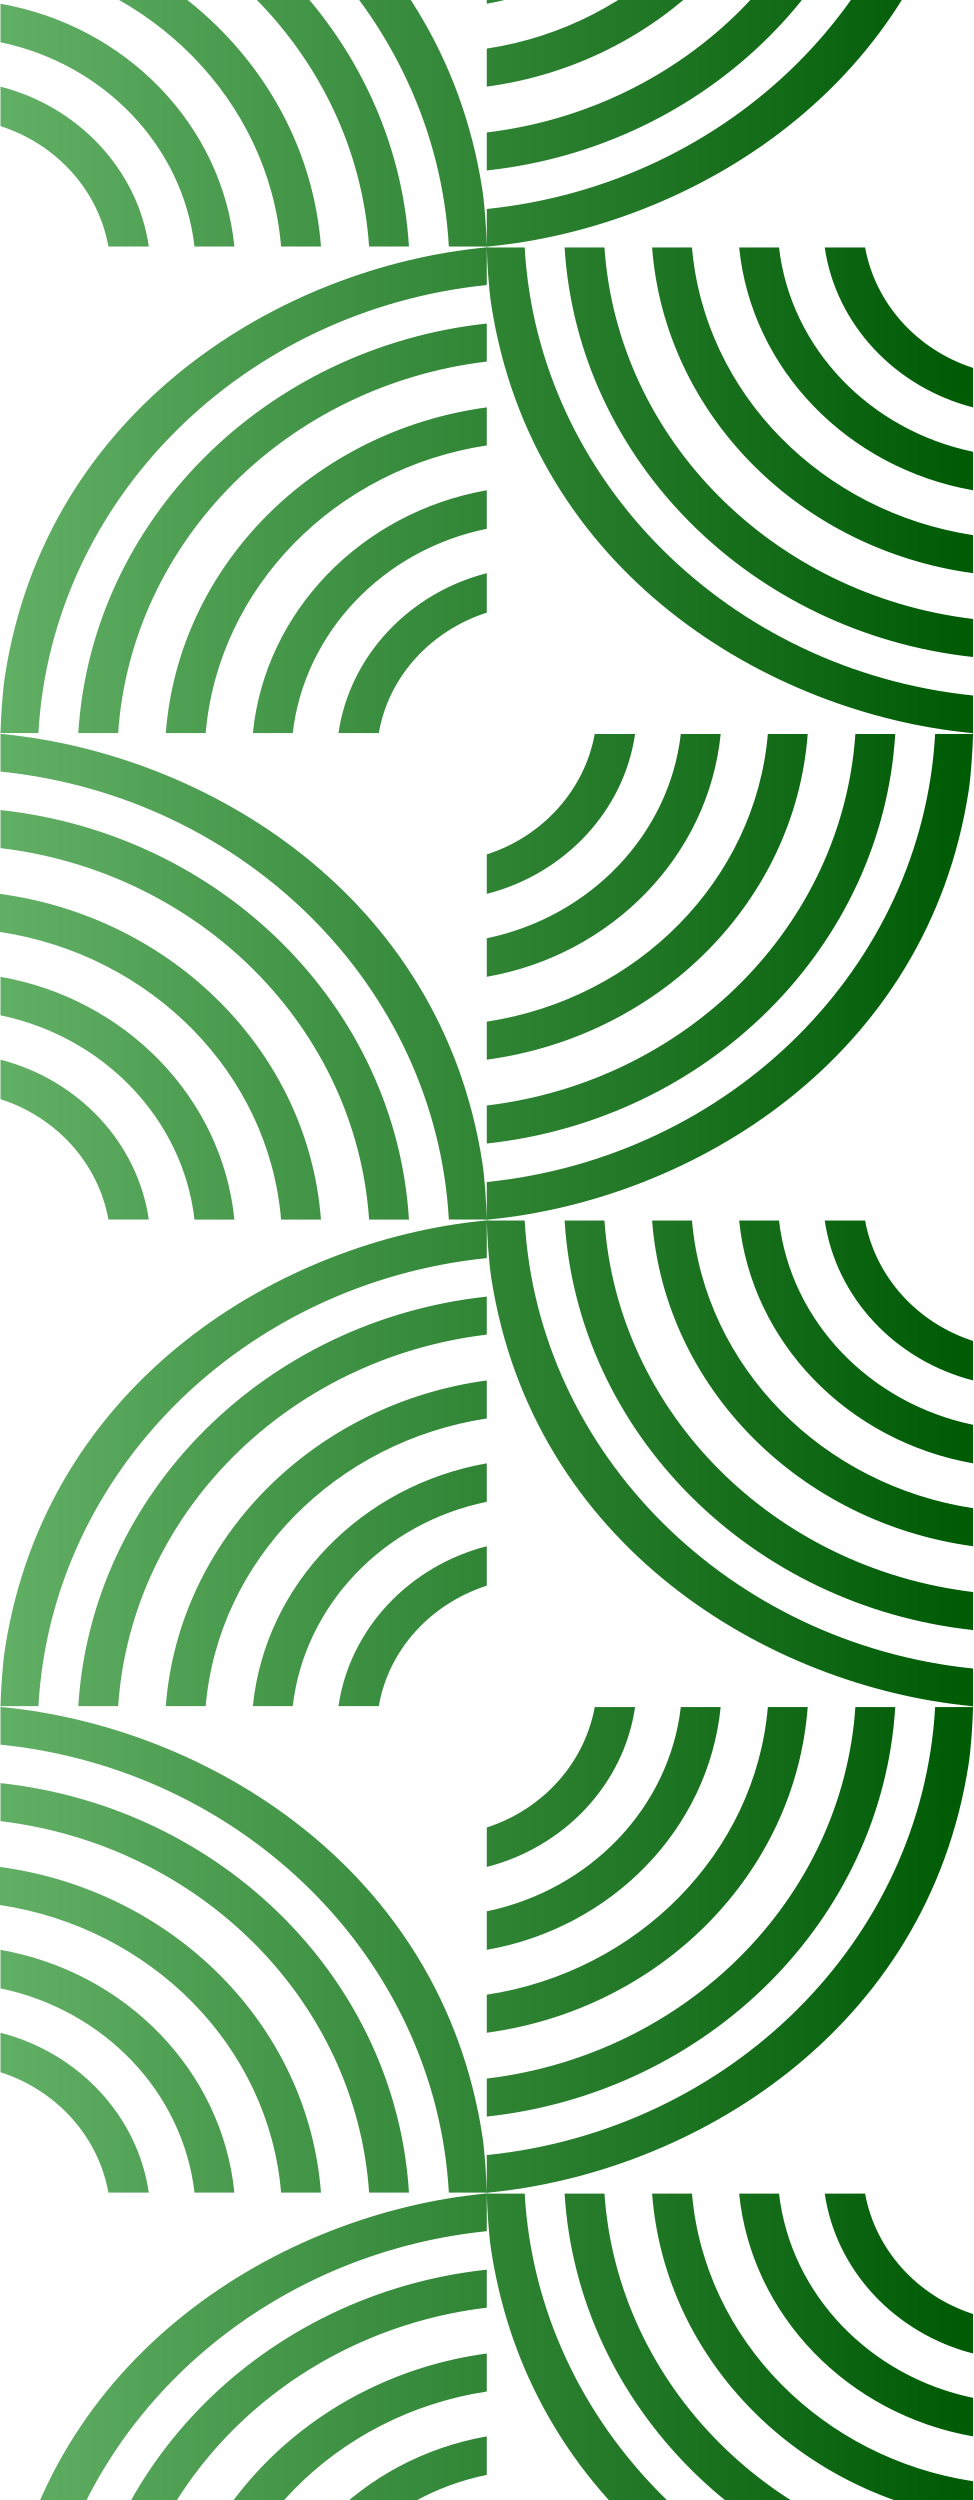
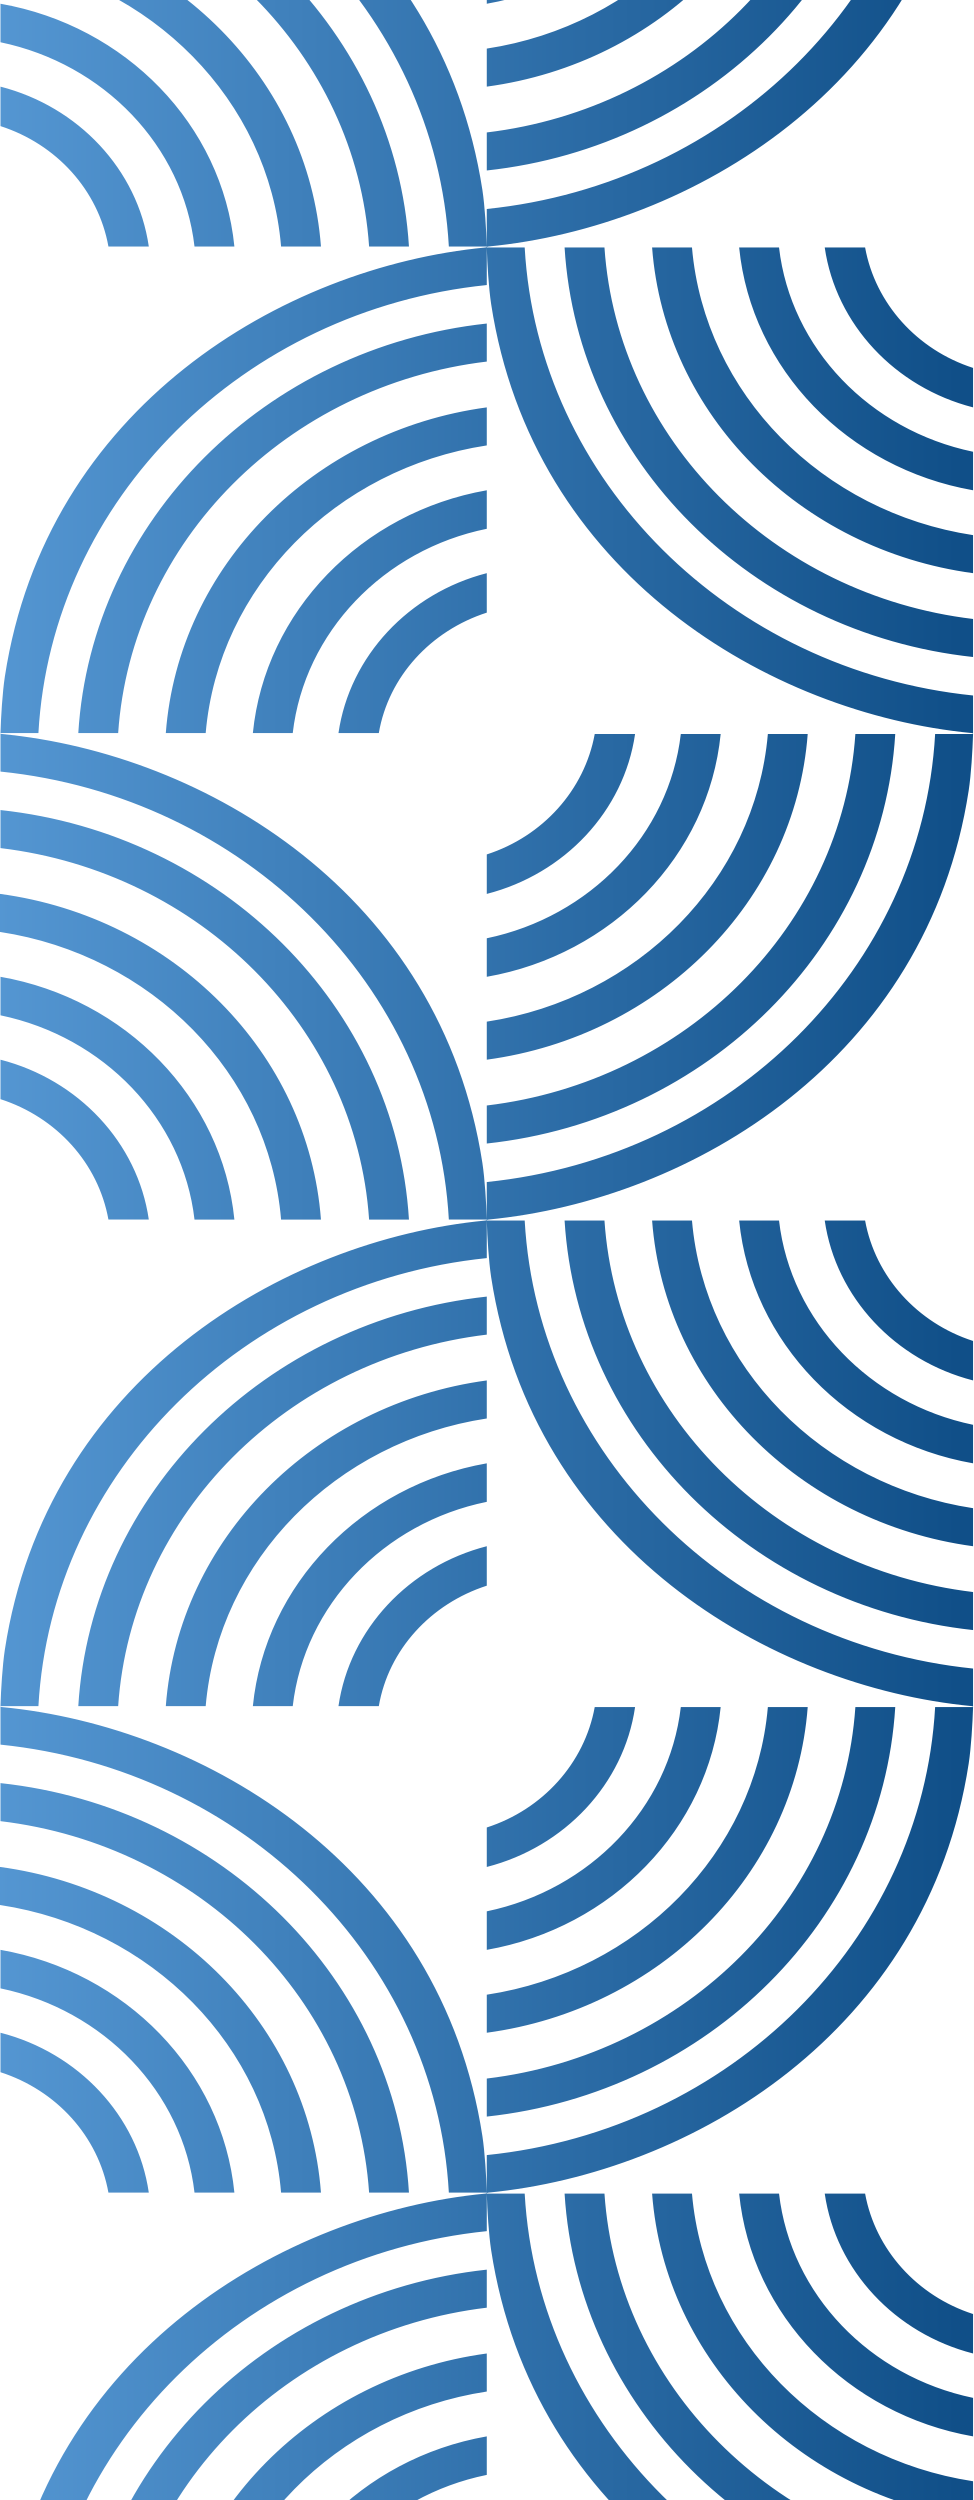
<svg xmlns="http://www.w3.org/2000/svg" width="65" height="167" viewBox="0 0 65 167" fill="none">
-   <path d="M0.032 49V51.541C16.273 53.202 29.106 65.837 29.983 81.467H32.517C32.484 80.36 32.386 78.764 32.224 77.69C29.463 59.714 13.676 50.335 0.13 49.032C0.13 49.032 0.097 49.032 0.032 49ZM32.517 81.467V81.5C32.581 81.467 32.613 81.468 32.613 81.468C46.159 80.165 61.947 70.786 64.708 52.81C64.871 51.735 64.968 50.14 65.001 49.032H62.467C61.589 64.663 48.759 77.298 32.517 78.959V81.467ZM32.517 81.5C32.452 81.533 32.419 81.532 32.419 81.532C18.872 82.835 3.086 92.214 0.325 110.19C0.163 111.265 0.065 112.86 0.032 113.968H2.566C3.443 98.337 16.275 85.702 32.517 84.041V81.5ZM32.517 81.532C32.549 82.64 32.646 84.236 32.808 85.311C35.569 103.286 51.356 112.665 64.902 113.968C64.902 113.968 64.935 113.968 65 114V111.459C48.759 109.798 35.926 97.131 35.049 81.533L32.517 81.532ZM39.728 49.032C39.046 52.777 36.253 55.871 32.517 57.076V59.713C37.715 58.378 41.678 54.178 42.423 49.032H39.728ZM45.478 49.032C44.698 55.773 39.403 61.243 32.517 62.677V65.25C40.865 63.785 47.329 57.173 48.141 49.032H45.478ZM51.293 49.032C50.448 58.802 42.587 66.716 32.517 68.246V70.787C44.081 69.224 53.109 60.202 53.955 49.032H51.293ZM57.139 49.032C56.262 61.863 45.835 72.253 32.517 73.847V76.388C47.297 74.792 58.926 63.263 59.803 49.032H57.139ZM0.032 54.112V56.653C13.35 58.248 23.779 68.637 24.656 81.468H27.318C26.442 67.237 14.812 55.708 0.032 54.112ZM0 59.713V62.254C10.103 63.785 17.963 71.698 18.776 81.468H21.44C20.596 70.298 11.564 61.276 0 59.712V59.713ZM0.032 65.25V67.823C6.919 69.256 12.214 74.727 12.993 81.468H15.657C14.846 73.326 8.381 66.715 0.032 65.25ZM0.032 70.787V73.424C3.767 74.629 6.561 77.69 7.243 81.467H9.94C9.193 76.323 5.229 72.122 0.032 70.787ZM37.714 81.532C38.591 95.763 50.22 107.292 65 108.888V106.347C51.682 104.752 41.255 94.363 40.378 81.532H37.714ZM43.56 81.532C44.404 92.702 53.436 101.724 65 103.288V100.747C54.929 99.216 47.069 91.303 46.224 81.533L43.56 81.532ZM49.375 81.532C50.187 89.674 56.651 96.285 65 97.75V95.177C58.114 93.744 52.818 88.273 52.039 81.532H49.375ZM55.092 81.532C55.839 86.677 59.803 90.878 65 92.213V89.576C61.265 88.371 58.471 85.277 57.789 81.533L55.092 81.532ZM32.517 86.612C17.737 88.208 6.107 99.737 5.23 113.968H7.893C8.771 101.137 19.198 90.747 32.517 89.153V86.612ZM32.517 92.213C20.953 93.776 11.922 102.798 11.076 113.968H13.74C14.586 104.198 22.447 96.284 32.517 94.754V92.213ZM32.517 97.75C24.169 99.215 17.703 105.827 16.891 113.968H19.555C20.335 107.227 25.631 101.723 32.517 100.323V97.75ZM32.517 103.287C27.32 104.622 23.357 108.823 22.61 113.968H25.305C25.954 110.19 28.781 107.129 32.517 105.924V103.287Z" fill="url(#paint0_linear_367_1249)" />
-   <path d="M0.032 -16V-13.459C16.273 -11.798 29.106 0.837 29.983 16.467H32.517C32.484 15.36 32.386 13.764 32.224 12.69C29.463 -5.286 13.676 -14.665 0.13 -15.968C0.13 -15.968 0.097 -15.968 0.032 -16ZM32.517 16.467V16.5C32.581 16.467 32.613 16.468 32.613 16.468C46.159 15.165 61.947 5.786 64.708 -12.19C64.871 -13.265 64.968 -14.86 65.001 -15.968H62.467C61.589 -0.337 48.759 12.298 32.517 13.959V16.467ZM32.517 16.5C32.452 16.533 32.419 16.532 32.419 16.532C18.872 17.835 3.086 27.214 0.325 45.19C0.163 46.265 0.065 47.86 0.032 48.968H2.566C3.443 33.337 16.275 20.702 32.517 19.041V16.5ZM32.517 16.532C32.549 17.64 32.646 19.236 32.808 20.311C35.569 38.286 51.356 47.665 64.902 48.968C64.902 48.968 64.935 48.968 65 49V46.459C48.759 44.798 35.926 32.131 35.049 16.533L32.517 16.532ZM39.728 -15.968C39.046 -12.223 36.253 -9.129 32.517 -7.924V-5.287C37.715 -6.622 41.678 -10.822 42.423 -15.968H39.728ZM45.478 -15.968C44.698 -9.227 39.403 -3.757 32.517 -2.323V0.25C40.865 -1.215 47.329 -7.827 48.141 -15.968H45.478ZM51.293 -15.968C50.448 -6.198 42.587 1.716 32.517 3.246V5.787C44.081 4.224 53.109 -4.798 53.955 -15.968H51.293ZM57.139 -15.968C56.262 -3.137 45.835 7.253 32.517 8.847V11.388C47.297 9.792 58.926 -1.737 59.803 -15.968H57.139ZM0.032 -10.888V-8.347C13.35 -6.752 23.779 3.637 24.656 16.468H27.318C26.442 2.237 14.812 -9.292 0.032 -10.888ZM0 -5.287V-2.746C10.103 -1.216 17.963 6.698 18.776 16.468H21.44C20.596 5.298 11.564 -3.724 0 -5.288V-5.287ZM0.032 0.25V2.823C6.919 4.256 12.214 9.727 12.993 16.468H15.657C14.846 8.326 8.381 1.715 0.032 0.25ZM0.032 5.787V8.424C3.767 9.629 6.561 12.69 7.243 16.467H9.94C9.193 11.323 5.229 7.122 0.032 5.787ZM37.714 16.532C38.591 30.763 50.22 42.292 65 43.888V41.347C51.682 39.752 41.255 29.363 40.378 16.532H37.714ZM43.56 16.532C44.404 27.702 53.436 36.724 65 38.288V35.747C54.929 34.216 47.069 26.303 46.224 16.533L43.56 16.532ZM49.375 16.532C50.187 24.674 56.651 31.285 65 32.75V30.177C58.114 28.744 52.818 23.273 52.039 16.532H49.375ZM55.092 16.532C55.839 21.677 59.803 25.878 65 27.213V24.576C61.265 23.371 58.471 20.277 57.789 16.533L55.092 16.532ZM32.517 21.612C17.737 23.208 6.107 34.737 5.23 48.968H7.893C8.771 36.137 19.198 25.747 32.517 24.153V21.612ZM32.517 27.213C20.953 28.776 11.922 37.798 11.076 48.968H13.74C14.586 39.198 22.447 31.285 32.517 29.754V27.213ZM32.517 32.75C24.169 34.215 17.703 40.827 16.891 48.968H19.555C20.335 42.227 25.631 36.723 32.517 35.323V32.75ZM32.517 38.287C27.32 39.622 23.357 43.822 22.61 48.968H25.305C25.954 45.19 28.781 42.129 32.517 40.924V38.287Z" fill="url(#paint1_linear_367_1249)" />
-   <path d="M0.032 114V116.541C16.273 118.202 29.106 130.837 29.983 146.467H32.517C32.484 145.36 32.386 143.764 32.224 142.69C29.463 124.714 13.676 115.335 0.13 114.032C0.13 114.032 0.097 114.032 0.032 114ZM32.517 146.467V146.5C32.581 146.467 32.613 146.468 32.613 146.468C46.159 145.165 61.947 135.786 64.708 117.81C64.871 116.735 64.968 115.14 65.001 114.032H62.467C61.589 129.663 48.759 142.298 32.517 143.959V146.467ZM32.517 146.5C32.452 146.533 32.419 146.532 32.419 146.532C18.872 147.835 3.086 157.214 0.325 175.19C0.163 176.265 0.065 177.86 0.032 178.968H2.566C3.443 163.337 16.275 150.702 32.517 149.041V146.5ZM32.517 146.532C32.549 147.64 32.646 149.236 32.808 150.311C35.569 168.286 51.356 177.665 64.902 178.968C64.902 178.968 64.935 178.968 65 179V176.459C48.759 174.798 35.926 162.131 35.049 146.533L32.517 146.532ZM39.728 114.032C39.046 117.777 36.253 120.871 32.517 122.076V124.713C37.715 123.378 41.678 119.177 42.423 114.032H39.728ZM45.478 114.032C44.698 120.773 39.403 126.243 32.517 127.677V130.25C40.865 128.785 47.329 122.173 48.141 114.032H45.478ZM51.293 114.032C50.448 123.802 42.587 131.716 32.517 133.246V135.787C44.081 134.224 53.109 125.202 53.955 114.032H51.293ZM57.139 114.032C56.262 126.863 45.835 137.253 32.517 138.847V141.388C47.297 139.792 58.926 128.263 59.803 114.032H57.139ZM0.032 119.112V121.653C13.35 123.248 23.779 133.637 24.656 146.468H27.318C26.442 132.237 14.812 120.708 0.032 119.112ZM0 124.713V127.254C10.103 128.784 17.963 136.698 18.776 146.468H21.44C20.596 135.298 11.564 126.276 0 124.712V124.713ZM0.032 130.25V132.823C6.919 134.256 12.214 139.727 12.993 146.468H15.657C14.846 138.326 8.381 131.715 0.032 130.25ZM0.032 135.787V138.424C3.767 139.629 6.561 142.69 7.243 146.467H9.94C9.193 141.323 5.229 137.122 0.032 135.787ZM37.714 146.532C38.591 160.763 50.22 172.292 65 173.888V171.347C51.682 169.752 41.255 159.363 40.378 146.532H37.714ZM43.56 146.532C44.404 157.702 53.436 166.724 65 168.288V165.747C54.929 164.216 47.069 156.303 46.224 146.533L43.56 146.532ZM49.375 146.532C50.187 154.674 56.651 161.285 65 162.75V160.177C58.114 158.744 52.818 153.273 52.039 146.532H49.375ZM55.092 146.532C55.839 151.677 59.803 155.878 65 157.213V154.576C61.265 153.371 58.471 150.277 57.789 146.533L55.092 146.532ZM32.517 151.612C17.737 153.208 6.107 164.737 5.23 178.968H7.893C8.771 166.137 19.198 155.747 32.517 154.153V151.612ZM32.517 157.213C20.953 158.776 11.922 167.798 11.076 178.968H13.74C14.586 169.198 22.447 161.284 32.517 159.754V157.213ZM32.517 162.75C24.169 164.215 17.703 170.827 16.891 178.968H19.555C20.335 172.227 25.631 166.723 32.517 165.323V162.75ZM32.517 168.287C27.32 169.622 23.357 173.823 22.61 178.968H25.305C25.954 175.19 28.781 172.129 32.517 170.924V168.287Z" fill="url(#paint2_linear_367_1249)" />
+   <path d="M0.032 49V51.541C16.273 53.202 29.106 65.837 29.983 81.467H32.517C32.484 80.36 32.386 78.764 32.224 77.69C29.463 59.714 13.676 50.335 0.13 49.032C0.13 49.032 0.097 49.032 0.032 49ZM32.517 81.467V81.5C32.581 81.467 32.613 81.468 32.613 81.468C46.159 80.165 61.947 70.786 64.708 52.81C64.871 51.735 64.968 50.14 65.001 49.032H62.467C61.589 64.663 48.759 77.298 32.517 78.959V81.467ZM32.517 81.5C32.452 81.533 32.419 81.532 32.419 81.532C18.872 82.835 3.086 92.214 0.325 110.19C0.163 111.265 0.065 112.86 0.032 113.968H2.566C3.443 98.337 16.275 85.702 32.517 84.041V81.5ZM32.517 81.532C32.549 82.64 32.646 84.236 32.808 85.311C35.569 103.286 51.356 112.665 64.902 113.968C64.902 113.968 64.935 113.968 65 114V111.459C48.759 109.798 35.926 97.131 35.049 81.533L32.517 81.532ZM39.728 49.032C39.046 52.777 36.253 55.871 32.517 57.076V59.713C37.715 58.378 41.678 54.178 42.423 49.032H39.728ZM45.478 49.032C44.698 55.773 39.403 61.243 32.517 62.677V65.25C40.865 63.785 47.329 57.173 48.141 49.032H45.478ZM51.293 49.032C50.448 58.802 42.587 66.716 32.517 68.246V70.787C44.081 69.224 53.109 60.202 53.955 49.032H51.293ZM57.139 49.032C56.262 61.863 45.835 72.253 32.517 73.847V76.388C47.297 74.792 58.926 63.263 59.803 49.032H57.139ZM0.032 54.112V56.653C13.35 58.248 23.779 68.637 24.656 81.468H27.318C26.442 67.237 14.812 55.708 0.032 54.112ZM0 59.713V62.254C10.103 63.785 17.963 71.698 18.776 81.468H21.44C20.596 70.298 11.564 61.276 0 59.712V59.713ZM0.032 65.25V67.823C6.919 69.256 12.214 74.727 12.993 81.468H15.657C14.846 73.326 8.381 66.715 0.032 65.25ZM0.032 70.787V73.424C3.767 74.629 6.561 77.69 7.243 81.467H9.94C9.193 76.323 5.229 72.122 0.032 70.787ZM37.714 81.532C38.591 95.763 50.22 107.292 65 108.888V106.347C51.682 104.752 41.255 94.363 40.378 81.532H37.714ZM43.56 81.532C44.404 92.702 53.436 101.724 65 103.288V100.747C54.929 99.216 47.069 91.303 46.224 81.533L43.56 81.532ZM49.375 81.532C50.187 89.674 56.651 96.285 65 97.75V95.177C58.114 93.744 52.818 88.273 52.039 81.532H49.375ZM55.092 81.532C55.839 86.677 59.803 90.878 65 92.213V89.576C61.265 88.371 58.471 85.277 57.789 81.533L55.092 81.532ZM32.517 86.612C17.737 88.208 6.107 99.737 5.23 113.968H7.893C8.771 101.137 19.198 90.747 32.517 89.153V86.612ZM32.517 92.213C20.953 93.776 11.922 102.798 11.076 113.968H13.74C14.586 104.198 22.447 96.284 32.517 94.754V92.213ZM32.517 97.75C24.169 99.215 17.703 105.827 16.891 113.968H19.555C20.335 107.227 25.631 101.723 32.517 100.323V97.75ZM32.517 103.287C27.32 104.622 23.357 108.823 22.61 113.968H25.305C25.954 110.19 28.781 107.129 32.517 105.924V103.287Z" fill="url(#paint0_linear_1033_3164)" />
+   <path d="M0.032 -16V-13.459C16.273 -11.798 29.106 0.837 29.983 16.467H32.517C32.484 15.36 32.386 13.764 32.224 12.69C29.463 -5.286 13.676 -14.665 0.13 -15.968C0.13 -15.968 0.097 -15.968 0.032 -16ZM32.517 16.467V16.5C32.581 16.467 32.613 16.468 32.613 16.468C46.159 15.165 61.947 5.786 64.708 -12.19C64.871 -13.265 64.968 -14.86 65.001 -15.968H62.467C61.589 -0.337 48.759 12.298 32.517 13.959V16.467ZM32.517 16.5C32.452 16.533 32.419 16.532 32.419 16.532C18.872 17.835 3.086 27.214 0.325 45.19C0.163 46.265 0.065 47.86 0.032 48.968H2.566C3.443 33.337 16.275 20.702 32.517 19.041V16.5ZM32.517 16.532C32.549 17.64 32.646 19.236 32.808 20.311C35.569 38.286 51.356 47.665 64.902 48.968C64.902 48.968 64.935 48.968 65 49V46.459C48.759 44.798 35.926 32.131 35.049 16.533L32.517 16.532ZM39.728 -15.968C39.046 -12.223 36.253 -9.129 32.517 -7.924V-5.287C37.715 -6.622 41.678 -10.822 42.423 -15.968H39.728ZM45.478 -15.968C44.698 -9.227 39.403 -3.757 32.517 -2.323V0.25C40.865 -1.215 47.329 -7.827 48.141 -15.968H45.478ZM51.293 -15.968C50.448 -6.198 42.587 1.716 32.517 3.246V5.787C44.081 4.224 53.109 -4.798 53.955 -15.968H51.293ZM57.139 -15.968C56.262 -3.137 45.835 7.253 32.517 8.847V11.388C47.297 9.792 58.926 -1.737 59.803 -15.968H57.139ZM0.032 -10.888V-8.347C13.35 -6.752 23.779 3.637 24.656 16.468H27.318C26.442 2.237 14.812 -9.292 0.032 -10.888ZM0 -5.287V-2.746C10.103 -1.216 17.963 6.698 18.776 16.468H21.44C20.596 5.298 11.564 -3.724 0 -5.288V-5.287ZM0.032 0.25V2.823C6.919 4.256 12.214 9.727 12.993 16.468H15.657C14.846 8.326 8.381 1.715 0.032 0.25ZM0.032 5.787V8.424C3.767 9.629 6.561 12.69 7.243 16.467H9.94C9.193 11.323 5.229 7.122 0.032 5.787ZM37.714 16.532C38.591 30.763 50.22 42.292 65 43.888V41.347C51.682 39.752 41.255 29.363 40.378 16.532H37.714ZM43.56 16.532C44.404 27.702 53.436 36.724 65 38.288V35.747C54.929 34.216 47.069 26.303 46.224 16.533L43.56 16.532ZM49.375 16.532C50.187 24.674 56.651 31.285 65 32.75V30.177C58.114 28.744 52.818 23.273 52.039 16.532H49.375ZM55.092 16.532C55.839 21.677 59.803 25.878 65 27.213V24.576C61.265 23.371 58.471 20.277 57.789 16.533L55.092 16.532ZM32.517 21.612C17.737 23.208 6.107 34.737 5.23 48.968H7.893C8.771 36.137 19.198 25.747 32.517 24.153V21.612ZM32.517 27.213C20.953 28.776 11.922 37.798 11.076 48.968H13.74C14.586 39.198 22.447 31.285 32.517 29.754V27.213ZM32.517 32.75C24.169 34.215 17.703 40.827 16.891 48.968H19.555C20.335 42.227 25.631 36.723 32.517 35.323V32.75ZM32.517 38.287C27.32 39.622 23.357 43.822 22.61 48.968H25.305C25.954 45.19 28.781 42.129 32.517 40.924V38.287Z" fill="url(#paint1_linear_1033_3164)" />
+   <path d="M0.032 114V116.541C16.273 118.202 29.106 130.837 29.983 146.467H32.517C32.484 145.36 32.386 143.764 32.224 142.69C29.463 124.714 13.676 115.335 0.13 114.032C0.13 114.032 0.097 114.032 0.032 114ZM32.517 146.467V146.5C32.581 146.467 32.613 146.468 32.613 146.468C46.159 145.165 61.947 135.786 64.708 117.81C64.871 116.735 64.968 115.14 65.001 114.032H62.467C61.589 129.663 48.759 142.298 32.517 143.959V146.467ZM32.517 146.5C32.452 146.533 32.419 146.532 32.419 146.532C18.872 147.835 3.086 157.214 0.325 175.19C0.163 176.265 0.065 177.86 0.032 178.968H2.566C3.443 163.337 16.275 150.702 32.517 149.041V146.5ZM32.517 146.532C32.549 147.64 32.646 149.236 32.808 150.311C35.569 168.286 51.356 177.665 64.902 178.968C64.902 178.968 64.935 178.968 65 179V176.459C48.759 174.798 35.926 162.131 35.049 146.533L32.517 146.532ZM39.728 114.032C39.046 117.777 36.253 120.871 32.517 122.076V124.713C37.715 123.378 41.678 119.177 42.423 114.032H39.728ZM45.478 114.032C44.698 120.773 39.403 126.243 32.517 127.677V130.25C40.865 128.785 47.329 122.173 48.141 114.032H45.478ZM51.293 114.032C50.448 123.802 42.587 131.716 32.517 133.246V135.787C44.081 134.224 53.109 125.202 53.955 114.032H51.293ZM57.139 114.032C56.262 126.863 45.835 137.253 32.517 138.847V141.388C47.297 139.792 58.926 128.263 59.803 114.032H57.139ZM0.032 119.112V121.653C13.35 123.248 23.779 133.637 24.656 146.468H27.318C26.442 132.237 14.812 120.708 0.032 119.112ZM0 124.713V127.254C10.103 128.784 17.963 136.698 18.776 146.468H21.44C20.596 135.298 11.564 126.276 0 124.712V124.713ZM0.032 130.25V132.823C6.919 134.256 12.214 139.727 12.993 146.468H15.657C14.846 138.326 8.381 131.715 0.032 130.25ZM0.032 135.787V138.424C3.767 139.629 6.561 142.69 7.243 146.467H9.94C9.193 141.323 5.229 137.122 0.032 135.787ZM37.714 146.532C38.591 160.763 50.22 172.292 65 173.888V171.347C51.682 169.752 41.255 159.363 40.378 146.532H37.714ZM43.56 146.532C44.404 157.702 53.436 166.724 65 168.288V165.747C54.929 164.216 47.069 156.303 46.224 146.533L43.56 146.532ZM49.375 146.532C50.187 154.674 56.651 161.285 65 162.75V160.177C58.114 158.744 52.818 153.273 52.039 146.532H49.375ZM55.092 146.532C55.839 151.677 59.803 155.878 65 157.213V154.576C61.265 153.371 58.471 150.277 57.789 146.533L55.092 146.532ZM32.517 151.612C17.737 153.208 6.107 164.737 5.23 178.968H7.893C8.771 166.137 19.198 155.747 32.517 154.153V151.612ZM32.517 157.213C20.953 158.776 11.922 167.798 11.076 178.968H13.74C14.586 169.198 22.447 161.284 32.517 159.754V157.213ZM32.517 162.75C24.169 164.215 17.703 170.827 16.891 178.968H19.555C20.335 172.227 25.631 166.723 32.517 165.323V162.75ZM32.517 168.287C27.32 169.622 23.357 173.823 22.61 178.968H25.305C25.954 175.19 28.781 172.129 32.517 170.924V168.287Z" fill="url(#paint2_linear_1033_3164)" />
  <defs>
-     <linearGradient id="paint0_linear_367_1249" x1="64" y1="79.5" x2="-24.5" y2="79.5" gradientUnits="userSpaceOnUse">
-       <stop stop-color="#005B05" />
-       <stop offset="1" stop-color="#87D08B" />
+     <linearGradient id="paint0_linear_1033_3164" x1="64" y1="79.5" x2="-24.5" y2="79.5" gradientUnits="userSpaceOnUse">
+       <stop stop-color="#104F88" />
+       <stop offset="1" stop-color="#6EB1EE" />
    </linearGradient>
-     <linearGradient id="paint1_linear_367_1249" x1="64" y1="14.5" x2="-24.5" y2="14.5" gradientUnits="userSpaceOnUse">
-       <stop stop-color="#005B05" />
-       <stop offset="1" stop-color="#87D08B" />
+     <linearGradient id="paint1_linear_1033_3164" x1="64" y1="14.5" x2="-24.5" y2="14.5" gradientUnits="userSpaceOnUse">
+       <stop stop-color="#104F88" />
+       <stop offset="1" stop-color="#6EB1EE" />
    </linearGradient>
-     <linearGradient id="paint2_linear_367_1249" x1="64" y1="144.5" x2="-24.5" y2="144.5" gradientUnits="userSpaceOnUse">
-       <stop stop-color="#005B05" />
-       <stop offset="1" stop-color="#87D08B" />
+     <linearGradient id="paint2_linear_1033_3164" x1="64" y1="144.5" x2="-24.5" y2="144.5" gradientUnits="userSpaceOnUse">
+       <stop stop-color="#104F88" />
+       <stop offset="1" stop-color="#6EB1EE" />
    </linearGradient>
  </defs>
</svg>
